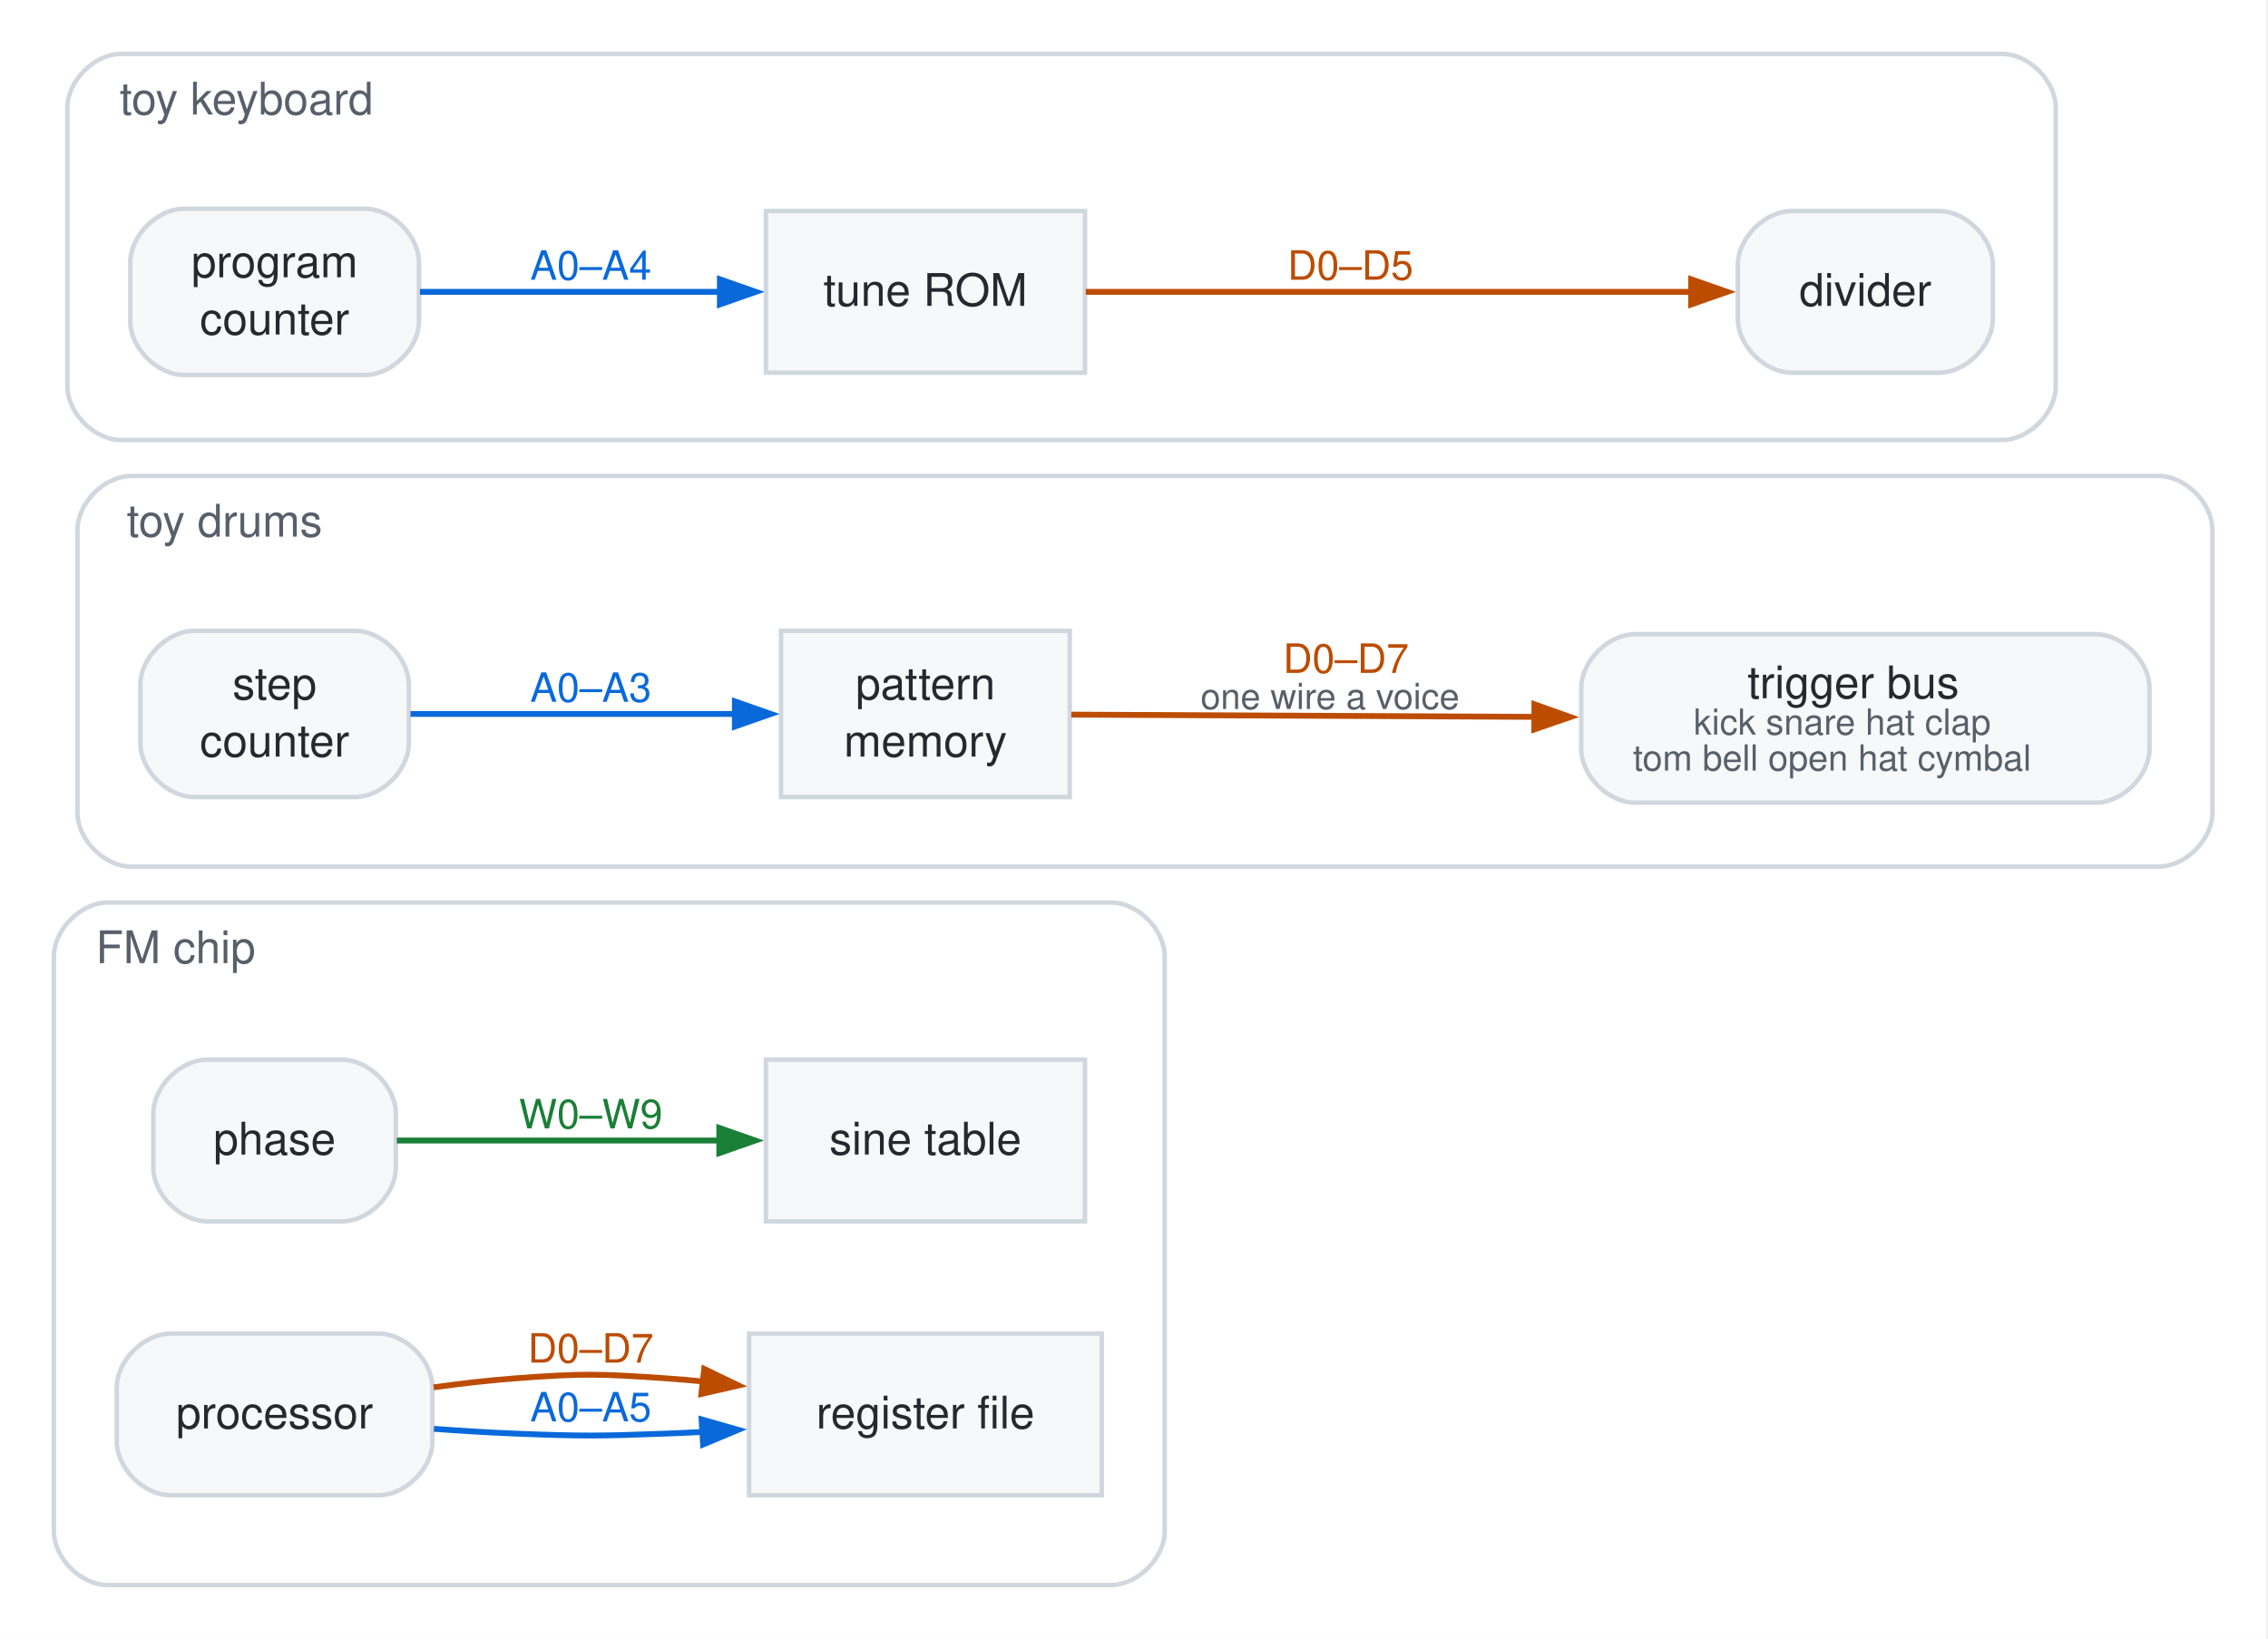
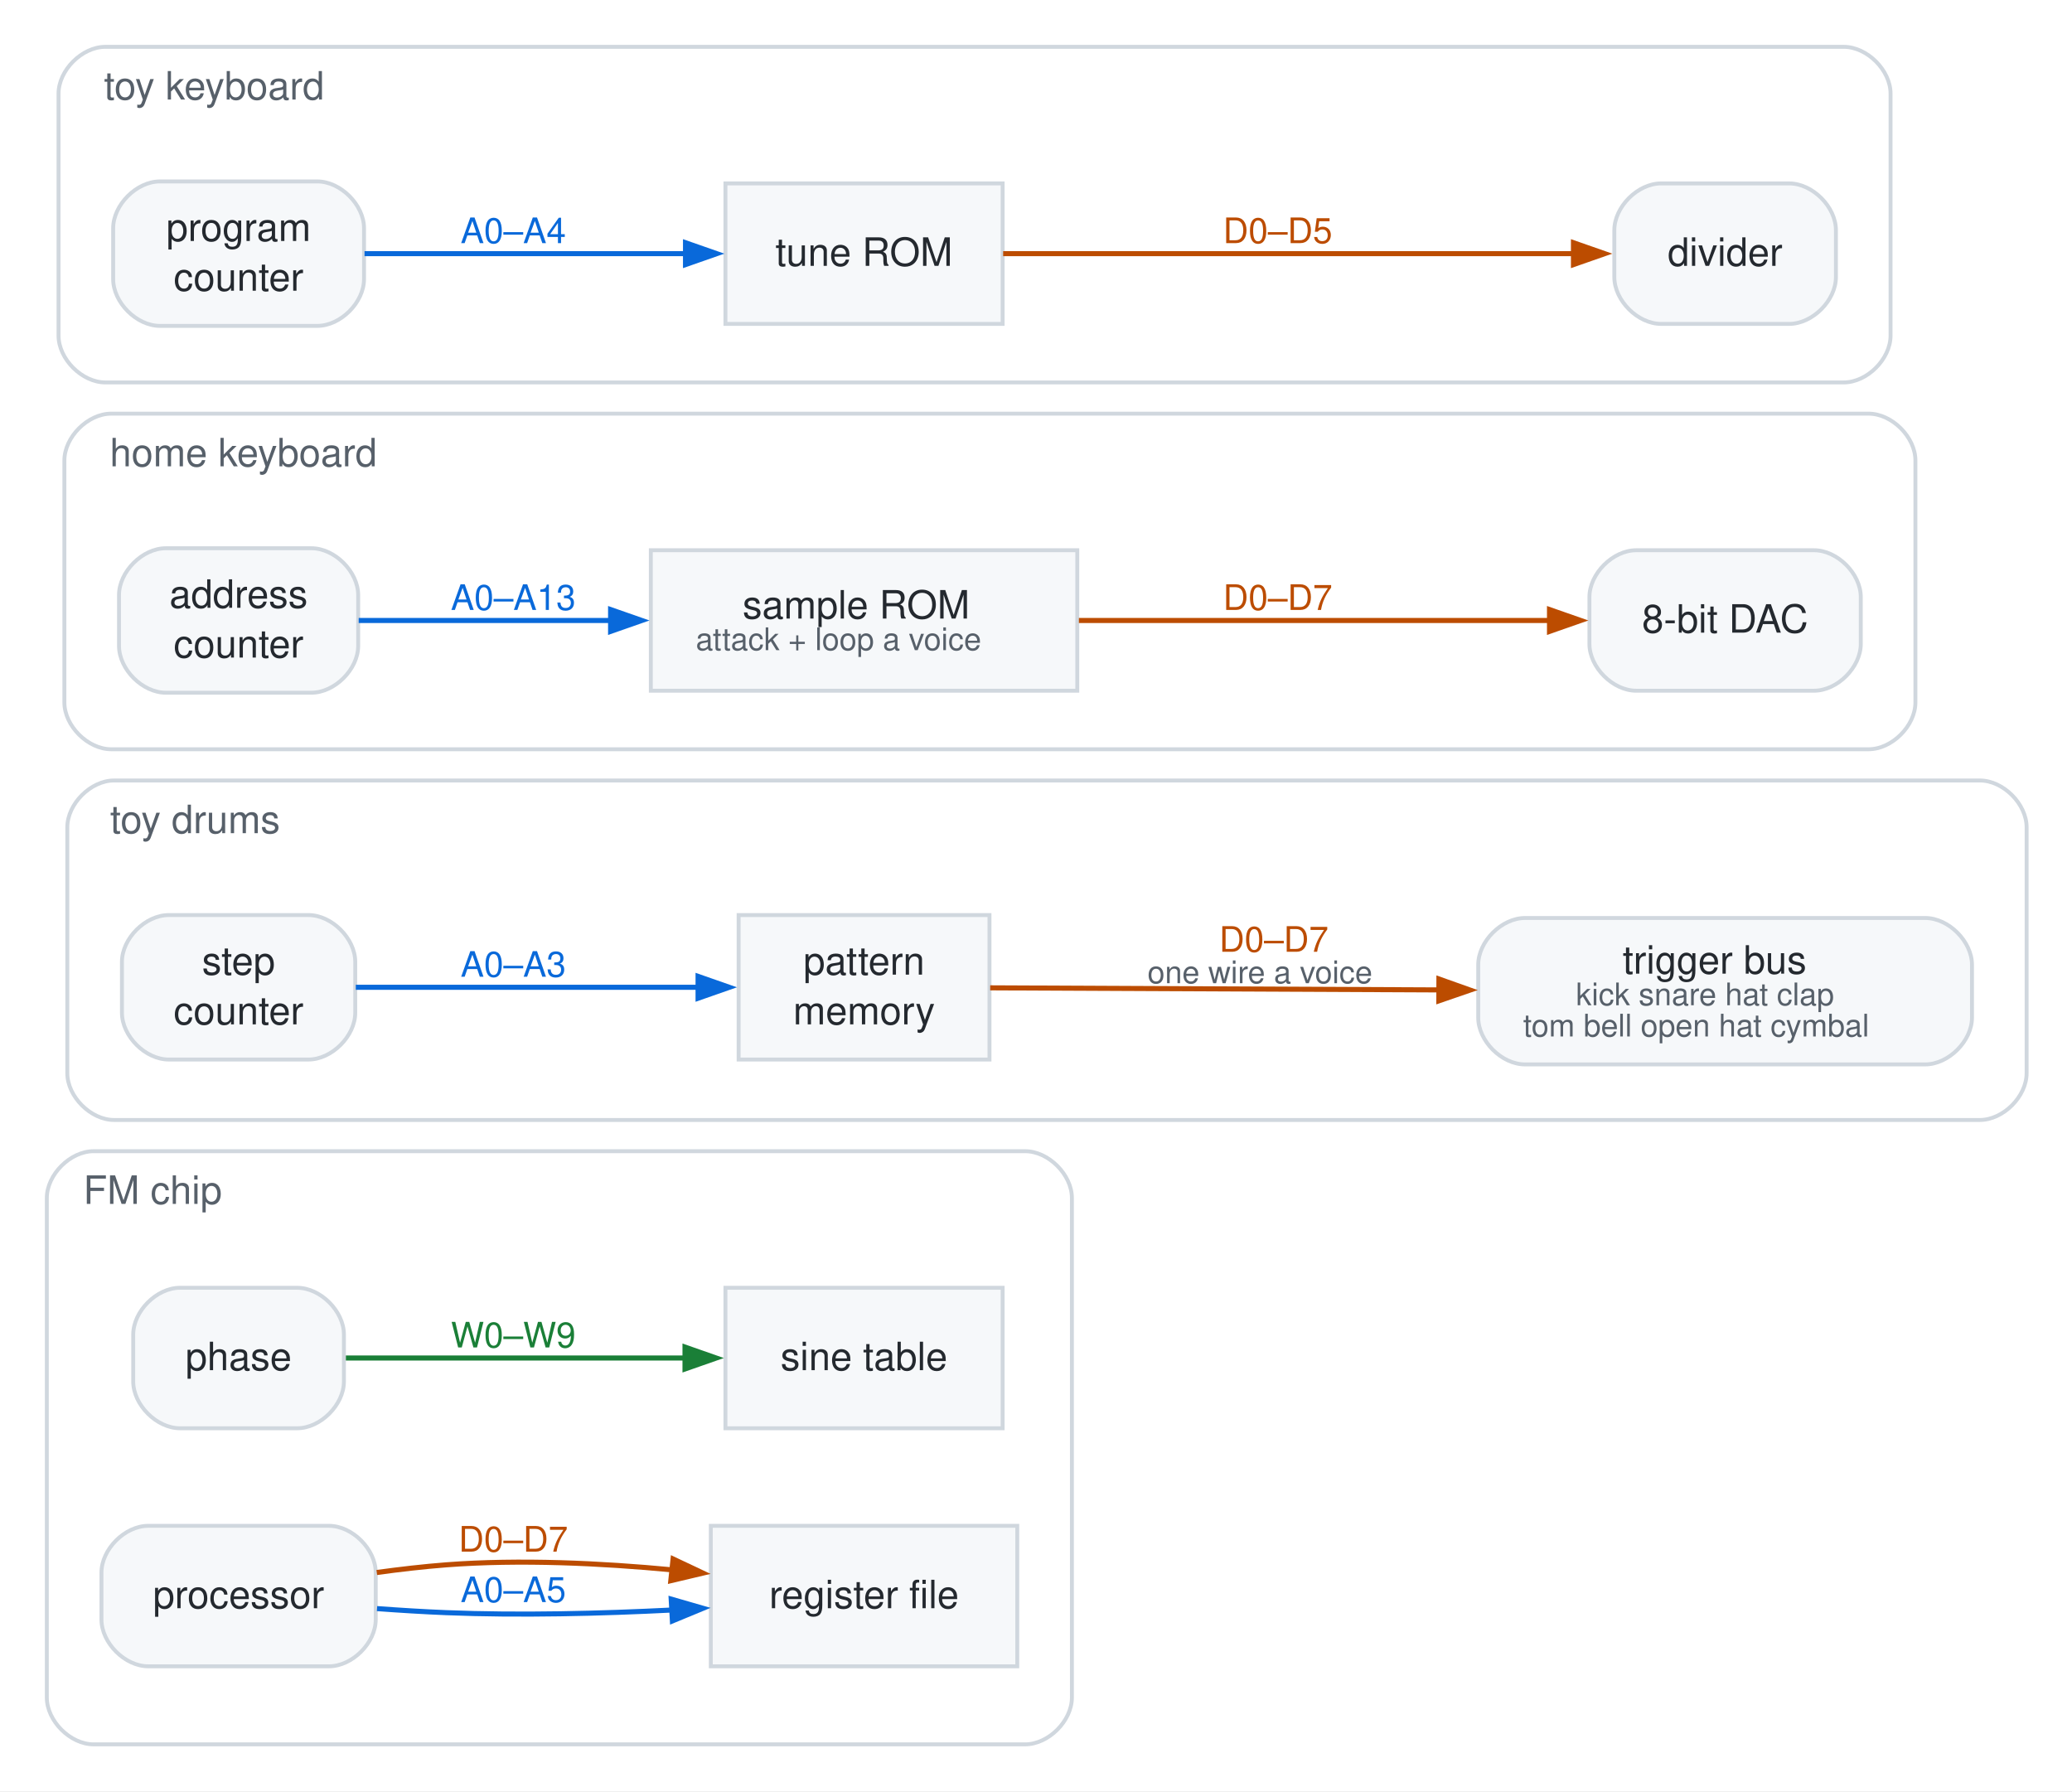
- <svg xmlns="http://www.w3.org/2000/svg" width="505pt" height="365pt" viewBox="0.00 0.00 505.00 365.00">
-   <g id="graph0" class="graph" transform="scale(1 1) rotate(0) translate(4 361)">
-     <polygon fill="white" stroke="none" points="-4,4 -4,-361 500.62,-361 500.62,4 -4,4" />
+ <svg xmlns="http://www.w3.org/2000/svg" width="531pt" height="459pt" viewBox="0.00 0.00 531.00 459.00">
+   <g id="graph0" class="graph" transform="scale(1 1) rotate(0) translate(4 455)">
+     <polygon fill="white" stroke="none" points="-4,4 -4,-455 527.37,-455 527.37,4 -4,4" />
    <g id="clust1" class="cluster">
-       <path fill="white" stroke="#d0d7de" d="M20,-8C20,-8 243.33,-8 243.33,-8 249.33,-8 255.33,-14 255.33,-20 255.33,-20 255.33,-148 255.33,-148 255.33,-154 249.33,-160 243.33,-160 243.33,-160 20,-160 20,-160 14,-160 8,-154 8,-148 8,-148 8,-20 8,-20 8,-14 14,-8 20,-8" />
+       <path fill="white" stroke="#d0d7de" d="M20,-8C20,-8 258.7,-8 258.7,-8 264.7,-8 270.7,-14 270.7,-20 270.7,-20 270.7,-148 270.7,-148 270.7,-154 264.7,-160 258.7,-160 258.7,-160 20,-160 20,-160 14,-160 8,-154 8,-148 8,-148 8,-20 8,-20 8,-14 14,-8 20,-8" />
      <text xml:space="preserve" text-anchor="middle" x="35.12" y="-146.5" font-family="Helvetica,sans-Serif" font-size="10.00" fill="#57606a">FM chip</text>
    </g>
    <g id="clust2" class="cluster">
-       <path fill="white" stroke="#d0d7de" d="M25.25,-168C25.25,-168 476.62,-168 476.62,-168 482.62,-168 488.62,-174 488.62,-180 488.62,-180 488.62,-243 488.62,-243 488.62,-249 482.62,-255 476.62,-255 476.62,-255 25.25,-255 25.25,-255 19.25,-255 13.25,-249 13.25,-243 13.25,-243 13.25,-180 13.25,-180 13.25,-174 19.25,-168 25.25,-168" />
+       <path fill="white" stroke="#d0d7de" d="M25.25,-168C25.25,-168 503.37,-168 503.37,-168 509.37,-168 515.37,-174 515.37,-180 515.37,-180 515.37,-243 515.37,-243 515.37,-249 509.37,-255 503.37,-255 503.37,-255 25.25,-255 25.25,-255 19.25,-255 13.25,-249 13.25,-243 13.25,-243 13.25,-180 13.25,-180 13.25,-174 19.25,-168 25.25,-168" />
      <text xml:space="preserve" text-anchor="middle" x="46" y="-241.5" font-family="Helvetica,sans-Serif" font-size="10.00" fill="#57606a">toy drums</text>
    </g>
    <g id="clust3" class="cluster">
-       <path fill="white" stroke="#d0d7de" d="M23,-263C23,-263 441.74,-263 441.74,-263 447.74,-263 453.74,-269 453.74,-275 453.74,-275 453.74,-337 453.74,-337 453.74,-343 447.74,-349 441.74,-349 441.74,-349 23,-349 23,-349 17,-349 11,-343 11,-337 11,-337 11,-275 11,-275 11,-269 17,-263 23,-263" />
-       <text xml:space="preserve" text-anchor="middle" x="50.88" y="-335.5" font-family="Helvetica,sans-Serif" font-size="10.00" fill="#57606a">toy keyboard</text>
+       <path fill="white" stroke="#d0d7de" d="M24.5,-263C24.5,-263 474.87,-263 474.87,-263 480.87,-263 486.87,-269 486.87,-275 486.87,-275 486.87,-337 486.87,-337 486.87,-343 480.87,-349 474.87,-349 474.87,-349 24.5,-349 24.5,-349 18.5,-349 12.5,-343 12.5,-337 12.5,-337 12.5,-275 12.5,-275 12.5,-269 18.5,-263 24.5,-263" />
+       <text xml:space="preserve" text-anchor="middle" x="58.38" y="-335.5" font-family="Helvetica,sans-Serif" font-size="10.00" fill="#57606a">home keyboard</text>
+     </g>
+     <g id="clust4" class="cluster">
+       <path fill="white" stroke="#d0d7de" d="M23,-357C23,-357 468.5,-357 468.5,-357 474.5,-357 480.5,-363 480.5,-369 480.5,-369 480.5,-431 480.5,-431 480.5,-437 474.5,-443 468.5,-443 468.5,-443 23,-443 23,-443 17,-443 11,-437 11,-431 11,-431 11,-369 11,-369 11,-363 17,-357 23,-357" />
+       <text xml:space="preserve" text-anchor="middle" x="50.88" y="-429.5" font-family="Helvetica,sans-Serif" font-size="10.00" fill="#57606a">toy keyboard</text>
    </g>
    <g id="node1" class="node">
      <path fill="#f6f8fa" stroke="#d0d7de" d="M80.29,-64C80.29,-64 34,-64 34,-64 28,-64 22,-58 22,-52 22,-52 22,-40 22,-40 22,-34 28,-28 34,-28 34,-28 80.29,-28 80.29,-28 86.29,-28 92.29,-34 92.29,-40 92.29,-40 92.29,-52 92.29,-52 92.29,-58 86.29,-64 80.29,-64" />
      <text xml:space="preserve" text-anchor="middle" x="57.14" y="-42.88" font-family="Helvetica,sans-Serif" font-size="10.00" fill="#24292f">processor</text>
    </g>
    <g id="node2" class="node">
-       <polygon fill="#f6f8fa" stroke="#d0d7de" points="241.33,-64 162.79,-64 162.79,-28 241.33,-28 241.33,-64" />
-       <text xml:space="preserve" text-anchor="middle" x="202.06" y="-42.88" font-family="Helvetica,sans-Serif" font-size="10.00" fill="#24292f">register file</text>
+       <polygon fill="#f6f8fa" stroke="#d0d7de" points="256.7,-64 178.16,-64 178.16,-28 256.7,-28 256.7,-64" />
+       <text xml:space="preserve" text-anchor="middle" x="217.43" y="-42.88" font-family="Helvetica,sans-Serif" font-size="10.00" fill="#24292f">register file</text>
    </g>
    <g id="edge1" class="edge">
-       <path fill="none" stroke="#0969da" stroke-width="1.3" d="M92.62,-42.79C98.51,-42.36 104.57,-41.98 110.29,-41.75 125.61,-41.13 129.47,-41.17 144.79,-41.75 147.27,-41.84 149.82,-41.96 152.39,-42.1" />
-       <polygon fill="#0969da" stroke="#0969da" stroke-width="1.3" points="152.22,-44.89 160.37,-42.57 152.55,-39.3 152.22,-44.89" />
+       <path fill="none" stroke="#0969da" stroke-width="1.3" d="M92.62,-42.79C98.51,-42.36 104.57,-41.98 110.29,-41.75 129.26,-40.98 150.13,-41.51 168.32,-42.43" />
+       <polygon fill="#0969da" stroke="#0969da" stroke-width="1.3" points="168.01,-45.22 176.15,-42.87 168.32,-39.63 168.01,-45.22" />
      <text xml:space="preserve" text-anchor="middle" x="127.54" y="-44.45" font-family="Helvetica,sans-Serif" font-size="9.00" fill="#0969da">A0–A5</text>
    </g>
    <g id="edge2" class="edge">
-       <path fill="none" stroke="#bc4c00" stroke-width="1.3" d="M92.56,-52.04C98.46,-52.85 104.54,-53.56 110.29,-54 125.58,-55.17 129.49,-55.08 144.79,-54 147.38,-53.82 150.03,-53.59 152.7,-53.32" />
-       <polygon fill="#bc4c00" stroke="#bc4c00" stroke-width="1.3" points="152.8,-56.13 160.44,-52.45 152.17,-50.56 152.8,-56.13" />
-       <text xml:space="preserve" text-anchor="middle" x="127.54" y="-57.54" font-family="Helvetica,sans-Serif" font-size="9.00" fill="#bc4c00">D0–D7</text>
+       <path fill="none" stroke="#bc4c00" stroke-width="1.3" d="M92.56,-52.04C98.46,-52.85 104.54,-53.56 110.29,-54 129.26,-55.45 150.13,-54.44 168.32,-52.71" />
+       <polygon fill="#bc4c00" stroke="#bc4c00" stroke-width="1.3" points="168.49,-55.51 176.15,-51.89 167.91,-49.94 168.49,-55.51" />
+       <text xml:space="preserve" text-anchor="middle" x="127.54" y="-57.39" font-family="Helvetica,sans-Serif" font-size="9.00" fill="#bc4c00">D0–D7</text>
    </g>
    <g id="node3" class="node">
      <path fill="#f6f8fa" stroke="#d0d7de" d="M72.14,-125C72.14,-125 42.14,-125 42.14,-125 36.14,-125 30.14,-119 30.14,-113 30.14,-113 30.14,-101 30.14,-101 30.14,-95 36.14,-89 42.14,-89 42.14,-89 72.14,-89 72.14,-89 78.14,-89 84.14,-95 84.14,-101 84.14,-101 84.14,-113 84.14,-113 84.14,-119 78.14,-125 72.14,-125" />
      <text xml:space="preserve" text-anchor="middle" x="57.14" y="-103.88" font-family="Helvetica,sans-Serif" font-size="10.00" fill="#24292f">phase</text>
    </g>
    <g id="node4" class="node">
-       <polygon fill="#f6f8fa" stroke="#d0d7de" points="237.58,-125 166.54,-125 166.54,-89 237.58,-89 237.58,-125" />
-       <text xml:space="preserve" text-anchor="middle" x="202.06" y="-103.88" font-family="Helvetica,sans-Serif" font-size="10.00" fill="#24292f">sine table</text>
+       <polygon fill="#f6f8fa" stroke="#d0d7de" points="252.95,-125 181.91,-125 181.91,-89 252.95,-89 252.95,-125" />
+       <text xml:space="preserve" text-anchor="middle" x="217.43" y="-103.88" font-family="Helvetica,sans-Serif" font-size="10.00" fill="#24292f">sine table</text>
    </g>
    <g id="edge3" class="edge">
-       <path fill="none" stroke="#1a7f37" stroke-width="1.3" d="M84.36,-107C104.45,-107 132.66,-107 156.31,-107" />
-       <polygon fill="#1a7f37" stroke="#1a7f37" stroke-width="1.3" points="156.16,-109.8 164.16,-107 156.16,-104.2 156.16,-109.8" />
+       <path fill="none" stroke="#1a7f37" stroke-width="1.3" d="M84.64,-107C108.42,-107 143.79,-107 171.91,-107" />
+       <polygon fill="#1a7f37" stroke="#1a7f37" stroke-width="1.3" points="171.55,-109.8 179.55,-107 171.55,-104.2 171.55,-109.8" />
      <text xml:space="preserve" text-anchor="middle" x="127.54" y="-109.7" font-family="Helvetica,sans-Serif" font-size="9.00" fill="#1a7f37">W0–W9</text>
    </g>
    <g id="node5" class="node">
      <path fill="#f6f8fa" stroke="#d0d7de" d="M75.04,-220.51C75.04,-220.51 39.25,-220.51 39.25,-220.51 33.25,-220.51 27.25,-214.51 27.25,-208.51 27.25,-208.51 27.25,-195.49 27.25,-195.49 27.25,-189.49 33.25,-183.49 39.25,-183.49 39.25,-183.49 75.04,-183.49 75.04,-183.49 81.04,-183.49 87.04,-189.49 87.04,-195.49 87.04,-195.49 87.04,-208.51 87.04,-208.51 87.04,-214.51 81.04,-220.51 75.04,-220.51" />
      <text xml:space="preserve" text-anchor="middle" x="57.14" y="-205.25" font-family="Helvetica,sans-Serif" font-size="10.00" fill="#24292f">step</text>
      <text xml:space="preserve" text-anchor="middle" x="57.14" y="-192.5" font-family="Helvetica,sans-Serif" font-size="10.00" fill="#24292f">counter</text>
    </g>
    <g id="node6" class="node">
-       <polygon fill="#f6f8fa" stroke="#d0d7de" points="234.2,-220.51 169.91,-220.51 169.91,-183.49 234.2,-183.49 234.2,-220.51" />
-       <text xml:space="preserve" text-anchor="middle" x="202.06" y="-205.25" font-family="Helvetica,sans-Serif" font-size="10.00" fill="#24292f">pattern</text>
-       <text xml:space="preserve" text-anchor="middle" x="202.06" y="-192.5" font-family="Helvetica,sans-Serif" font-size="10.00" fill="#24292f">memory</text>
+       <polygon fill="#f6f8fa" stroke="#d0d7de" points="249.58,-220.51 185.29,-220.51 185.29,-183.49 249.58,-183.49 249.58,-220.51" />
+       <text xml:space="preserve" text-anchor="middle" x="217.43" y="-205.25" font-family="Helvetica,sans-Serif" font-size="10.00" fill="#24292f">pattern</text>
+       <text xml:space="preserve" text-anchor="middle" x="217.43" y="-192.5" font-family="Helvetica,sans-Serif" font-size="10.00" fill="#24292f">memory</text>
    </g>
    <g id="edge4" class="edge">
-       <path fill="none" stroke="#0969da" stroke-width="1.3" d="M87.41,-202C108.25,-202 136.56,-202 159.71,-202" />
-       <polygon fill="#0969da" stroke="#0969da" stroke-width="1.3" points="159.63,-204.8 167.63,-202 159.63,-199.2 159.63,-204.8" />
+       <path fill="none" stroke="#0969da" stroke-width="1.3" d="M87.18,-202C111.82,-202 147.47,-202 175.09,-202" />
+       <polygon fill="#0969da" stroke="#0969da" stroke-width="1.3" points="174.9,-204.8 182.9,-202 174.9,-199.2 174.9,-204.8" />
      <text xml:space="preserve" text-anchor="middle" x="127.54" y="-204.7" font-family="Helvetica,sans-Serif" font-size="9.00" fill="#0969da">A0–A3</text>
    </g>
    <g id="node7" class="node">
-       <path fill="#f6f8fa" stroke="#d0d7de" d="M462.62,-219.76C462.62,-219.76 360.08,-219.76 360.08,-219.76 354.08,-219.76 348.08,-213.76 348.08,-207.76 348.08,-207.76 348.08,-194.24 348.08,-194.24 348.08,-188.24 354.08,-182.24 360.08,-182.24 360.08,-182.24 462.62,-182.24 462.62,-182.24 468.62,-182.24 474.62,-188.24 474.62,-194.24 474.62,-194.24 474.62,-207.76 474.62,-207.76 474.62,-213.76 468.62,-219.76 462.62,-219.76" />
-       <text xml:space="preserve" text-anchor="start" x="385.1" y="-205.5" font-family="Helvetica,sans-Serif" font-size="10.00" fill="#24292f">trigger bus</text>
-       <text xml:space="preserve" text-anchor="start" x="373.1" y="-197.4" font-family="Helvetica,sans-Serif" font-size="8.00" fill="#57606a">kick snare hat clap</text>
-       <text xml:space="preserve" text-anchor="start" x="359.6" y="-189.4" font-family="Helvetica,sans-Serif" font-size="8.00" fill="#57606a">tom bell open hat cymbal</text>
+       <path fill="#f6f8fa" stroke="#d0d7de" d="M489.37,-219.76C489.37,-219.76 386.83,-219.76 386.83,-219.76 380.83,-219.76 374.83,-213.76 374.83,-207.76 374.83,-207.76 374.83,-194.24 374.83,-194.24 374.83,-188.24 380.83,-182.24 386.83,-182.24 386.83,-182.24 489.37,-182.24 489.37,-182.24 495.37,-182.24 501.37,-188.24 501.37,-194.24 501.37,-194.24 501.37,-207.76 501.37,-207.76 501.37,-213.76 495.37,-219.76 489.37,-219.76" />
+       <text xml:space="preserve" text-anchor="start" x="411.85" y="-205.5" font-family="Helvetica,sans-Serif" font-size="10.00" fill="#24292f">trigger bus</text>
+       <text xml:space="preserve" text-anchor="start" x="399.85" y="-197.4" font-family="Helvetica,sans-Serif" font-size="8.00" fill="#57606a">kick snare hat clap</text>
+       <text xml:space="preserve" text-anchor="start" x="386.35" y="-189.4" font-family="Helvetica,sans-Serif" font-size="8.00" fill="#57606a">tom bell open hat cymbal</text>
    </g>
    <g id="edge5" class="edge">
-       <path fill="none" stroke="#bc4c00" stroke-width="1.3" d="M234.54,-201.85C261.87,-201.72 302.49,-201.52 337.81,-201.35" />
-       <polygon fill="#bc4c00" stroke="#bc4c00" stroke-width="1.3" points="337.66,-204.15 345.64,-201.31 337.63,-198.55 337.66,-204.15" />
-       <text xml:space="preserve" text-anchor="start" x="281.7" y="-211.15" font-family="Helvetica,sans-Serif" font-size="9.00" fill="#bc4c00">D0–D7</text>
-       <text xml:space="preserve" text-anchor="start" x="263.33" y="-203.1" font-family="Helvetica,sans-Serif" font-size="8.00" fill="#57606a">one wire a voice</text>
+       <path fill="none" stroke="#bc4c00" stroke-width="1.3" d="M249.76,-201.86C279.7,-201.72 325.92,-201.51 364.96,-201.33" />
+       <polygon fill="#bc4c00" stroke="#bc4c00" stroke-width="1.3" points="364.76,-204.13 372.75,-201.29 364.74,-198.53 364.76,-204.13" />
+       <text xml:space="preserve" text-anchor="start" x="308.45" y="-211.1" font-family="Helvetica,sans-Serif" font-size="9.00" fill="#bc4c00">D0–D7</text>
+       <text xml:space="preserve" text-anchor="start" x="290.08" y="-203.05" font-family="Helvetica,sans-Serif" font-size="8.00" fill="#57606a">one wire a voice</text>
    </g>
    <g id="node8" class="node">
-       <path fill="#f6f8fa" stroke="#d0d7de" d="M77.29,-314.51C77.29,-314.51 37,-314.51 37,-314.51 31,-314.51 25,-308.51 25,-302.51 25,-302.51 25,-289.49 25,-289.49 25,-283.49 31,-277.49 37,-277.49 37,-277.49 77.29,-277.49 77.29,-277.49 83.29,-277.49 89.29,-283.49 89.29,-289.49 89.29,-289.49 89.29,-302.51 89.29,-302.51 89.29,-308.51 83.29,-314.51 77.29,-314.51" />
-       <text xml:space="preserve" text-anchor="middle" x="57.14" y="-299.25" font-family="Helvetica,sans-Serif" font-size="10.00" fill="#24292f">program</text>
+       <path fill="#f6f8fa" stroke="#d0d7de" d="M75.79,-314.51C75.79,-314.51 38.5,-314.51 38.5,-314.51 32.5,-314.51 26.5,-308.51 26.5,-302.51 26.5,-302.51 26.5,-289.49 26.5,-289.49 26.5,-283.49 32.5,-277.49 38.5,-277.49 38.5,-277.49 75.79,-277.49 75.79,-277.49 81.79,-277.49 87.79,-283.49 87.79,-289.49 87.79,-289.49 87.79,-302.51 87.79,-302.51 87.79,-308.51 81.79,-314.51 75.79,-314.51" />
+       <text xml:space="preserve" text-anchor="middle" x="57.14" y="-299.25" font-family="Helvetica,sans-Serif" font-size="10.00" fill="#24292f">address</text>
      <text xml:space="preserve" text-anchor="middle" x="57.14" y="-286.5" font-family="Helvetica,sans-Serif" font-size="10.00" fill="#24292f">counter</text>
    </g>
    <g id="node9" class="node">
-       <polygon fill="#f6f8fa" stroke="#d0d7de" points="237.58,-314 166.54,-314 166.54,-278 237.58,-278 237.58,-314" />
-       <text xml:space="preserve" text-anchor="middle" x="202.06" y="-292.88" font-family="Helvetica,sans-Serif" font-size="10.00" fill="#24292f">tune ROM</text>
+       <polygon fill="#f6f8fa" stroke="#d0d7de" points="272.08,-314 162.79,-314 162.79,-278 272.08,-278 272.08,-314" />
+       <text xml:space="preserve" text-anchor="start" x="186.31" y="-296.5" font-family="Helvetica,sans-Serif" font-size="10.00" fill="#24292f">sample ROM</text>
+       <text xml:space="preserve" text-anchor="start" x="174.31" y="-288.4" font-family="Helvetica,sans-Serif" font-size="8.00" fill="#57606a">attack + loop a voice</text>
    </g>
    <g id="edge6" class="edge">
-       <path fill="none" stroke="#0969da" stroke-width="1.3" d="M89.51,-296C109.17,-296 134.83,-296 156.58,-296" />
-       <polygon fill="#0969da" stroke="#0969da" stroke-width="1.3" points="156.29,-298.8 164.29,-296 156.29,-293.2 156.29,-298.8" />
-       <text xml:space="preserve" text-anchor="middle" x="127.54" y="-298.7" font-family="Helvetica,sans-Serif" font-size="9.00" fill="#0969da">A0–A4</text>
+       <path fill="none" stroke="#0969da" stroke-width="1.3" d="M87.92,-296C106.17,-296 130.26,-296 152.65,-296" />
+       <polygon fill="#0969da" stroke="#0969da" stroke-width="1.3" points="152.48,-298.8 160.48,-296 152.48,-293.2 152.48,-298.8" />
+       <text xml:space="preserve" text-anchor="middle" x="127.54" y="-298.7" font-family="Helvetica,sans-Serif" font-size="9.00" fill="#0969da">A0–A13</text>
    </g>
    <g id="node10" class="node">
-       <path fill="#f6f8fa" stroke="#d0d7de" d="M427.74,-314C427.74,-314 394.95,-314 394.95,-314 388.95,-314 382.95,-308 382.95,-302 382.95,-302 382.95,-290 382.95,-290 382.95,-284 388.95,-278 394.95,-278 394.95,-278 427.74,-278 427.74,-278 433.74,-278 439.74,-284 439.74,-290 439.74,-290 439.74,-302 439.74,-302 439.74,-308 433.74,-314 427.74,-314" />
-       <text xml:space="preserve" text-anchor="middle" x="411.35" y="-292.88" font-family="Helvetica,sans-Serif" font-size="10.00" fill="#24292f">divider</text>
+       <path fill="#f6f8fa" stroke="#d0d7de" d="M460.87,-314C460.87,-314 415.33,-314 415.33,-314 409.33,-314 403.33,-308 403.33,-302 403.33,-302 403.33,-290 403.33,-290 403.33,-284 409.33,-278 415.33,-278 415.33,-278 460.87,-278 460.87,-278 466.87,-278 472.87,-284 472.87,-290 472.87,-290 472.87,-302 472.87,-302 472.87,-308 466.87,-314 460.87,-314" />
+       <text xml:space="preserve" text-anchor="middle" x="438.1" y="-292.88" font-family="Helvetica,sans-Serif" font-size="10.00" fill="#24292f">8-bit DAC</text>
    </g>
    <g id="edge7" class="edge">
-       <path fill="none" stroke="#bc4c00" stroke-width="1.3" d="M237.76,-296C275.1,-296 334.31,-296 372.75,-296" />
-       <polygon fill="#bc4c00" stroke="#bc4c00" stroke-width="1.3" points="372.56,-298.8 380.56,-296 372.56,-293.2 372.56,-298.8" />
-       <text xml:space="preserve" text-anchor="middle" x="296.7" y="-298.7" font-family="Helvetica,sans-Serif" font-size="9.00" fill="#bc4c00">D0–D5</text>
+       <path fill="none" stroke="#bc4c00" stroke-width="1.3" d="M272.49,-296C309.67,-296 358.42,-296 393.2,-296" />
+       <polygon fill="#bc4c00" stroke="#bc4c00" stroke-width="1.3" points="393.1,-298.8 401.1,-296 393.1,-293.2 393.1,-298.8" />
+       <text xml:space="preserve" text-anchor="middle" x="323.45" y="-298.7" font-family="Helvetica,sans-Serif" font-size="9.00" fill="#bc4c00">D0–D7</text>
+     </g>
+     <g id="node11" class="node">
+       <path fill="#f6f8fa" stroke="#d0d7de" d="M77.29,-408.51C77.29,-408.51 37,-408.51 37,-408.51 31,-408.51 25,-402.51 25,-396.51 25,-396.51 25,-383.49 25,-383.49 25,-377.49 31,-371.49 37,-371.49 37,-371.49 77.29,-371.49 77.29,-371.49 83.29,-371.49 89.29,-377.49 89.29,-383.49 89.29,-383.49 89.29,-396.51 89.29,-396.51 89.29,-402.51 83.29,-408.51 77.29,-408.51" />
+       <text xml:space="preserve" text-anchor="middle" x="57.14" y="-393.25" font-family="Helvetica,sans-Serif" font-size="10.00" fill="#24292f">program</text>
+       <text xml:space="preserve" text-anchor="middle" x="57.14" y="-380.5" font-family="Helvetica,sans-Serif" font-size="10.00" fill="#24292f">counter</text>
+     </g>
+     <g id="node12" class="node">
+       <polygon fill="#f6f8fa" stroke="#d0d7de" points="252.95,-408 181.91,-408 181.91,-372 252.95,-372 252.95,-408" />
+       <text xml:space="preserve" text-anchor="middle" x="217.43" y="-386.88" font-family="Helvetica,sans-Serif" font-size="10.00" fill="#24292f">tune ROM</text>
+     </g>
+     <g id="edge8" class="edge">
+       <path fill="none" stroke="#0969da" stroke-width="1.3" d="M89.42,-390C112.99,-390 145.63,-390 171.92,-390" />
+       <polygon fill="#0969da" stroke="#0969da" stroke-width="1.3" points="171.68,-392.8 179.68,-390 171.68,-387.2 171.68,-392.8" />
+       <text xml:space="preserve" text-anchor="middle" x="127.54" y="-392.7" font-family="Helvetica,sans-Serif" font-size="9.00" fill="#0969da">A0–A4</text>
+     </g>
+     <g id="node13" class="node">
+       <path fill="#f6f8fa" stroke="#d0d7de" d="M454.5,-408C454.5,-408 421.71,-408 421.71,-408 415.71,-408 409.71,-402 409.71,-396 409.71,-396 409.71,-384 409.71,-384 409.71,-378 415.71,-372 421.71,-372 421.71,-372 454.5,-372 454.5,-372 460.5,-372 466.5,-378 466.5,-384 466.5,-384 466.5,-396 466.5,-396 466.5,-402 460.5,-408 454.5,-408" />
+       <text xml:space="preserve" text-anchor="middle" x="438.1" y="-386.88" font-family="Helvetica,sans-Serif" font-size="10.00" fill="#24292f">divider</text>
+     </g>
+     <g id="edge9" class="edge">
+       <path fill="none" stroke="#bc4c00" stroke-width="1.3" d="M253.08,-390C292.94,-390 358.16,-390 399.3,-390" />
+       <polygon fill="#bc4c00" stroke="#bc4c00" stroke-width="1.3" points="399.24,-392.8 407.24,-390 399.24,-387.2 399.24,-392.8" />
+       <text xml:space="preserve" text-anchor="middle" x="323.45" y="-392.7" font-family="Helvetica,sans-Serif" font-size="9.00" fill="#bc4c00">D0–D5</text>
    </g>
  </g>
</svg>
